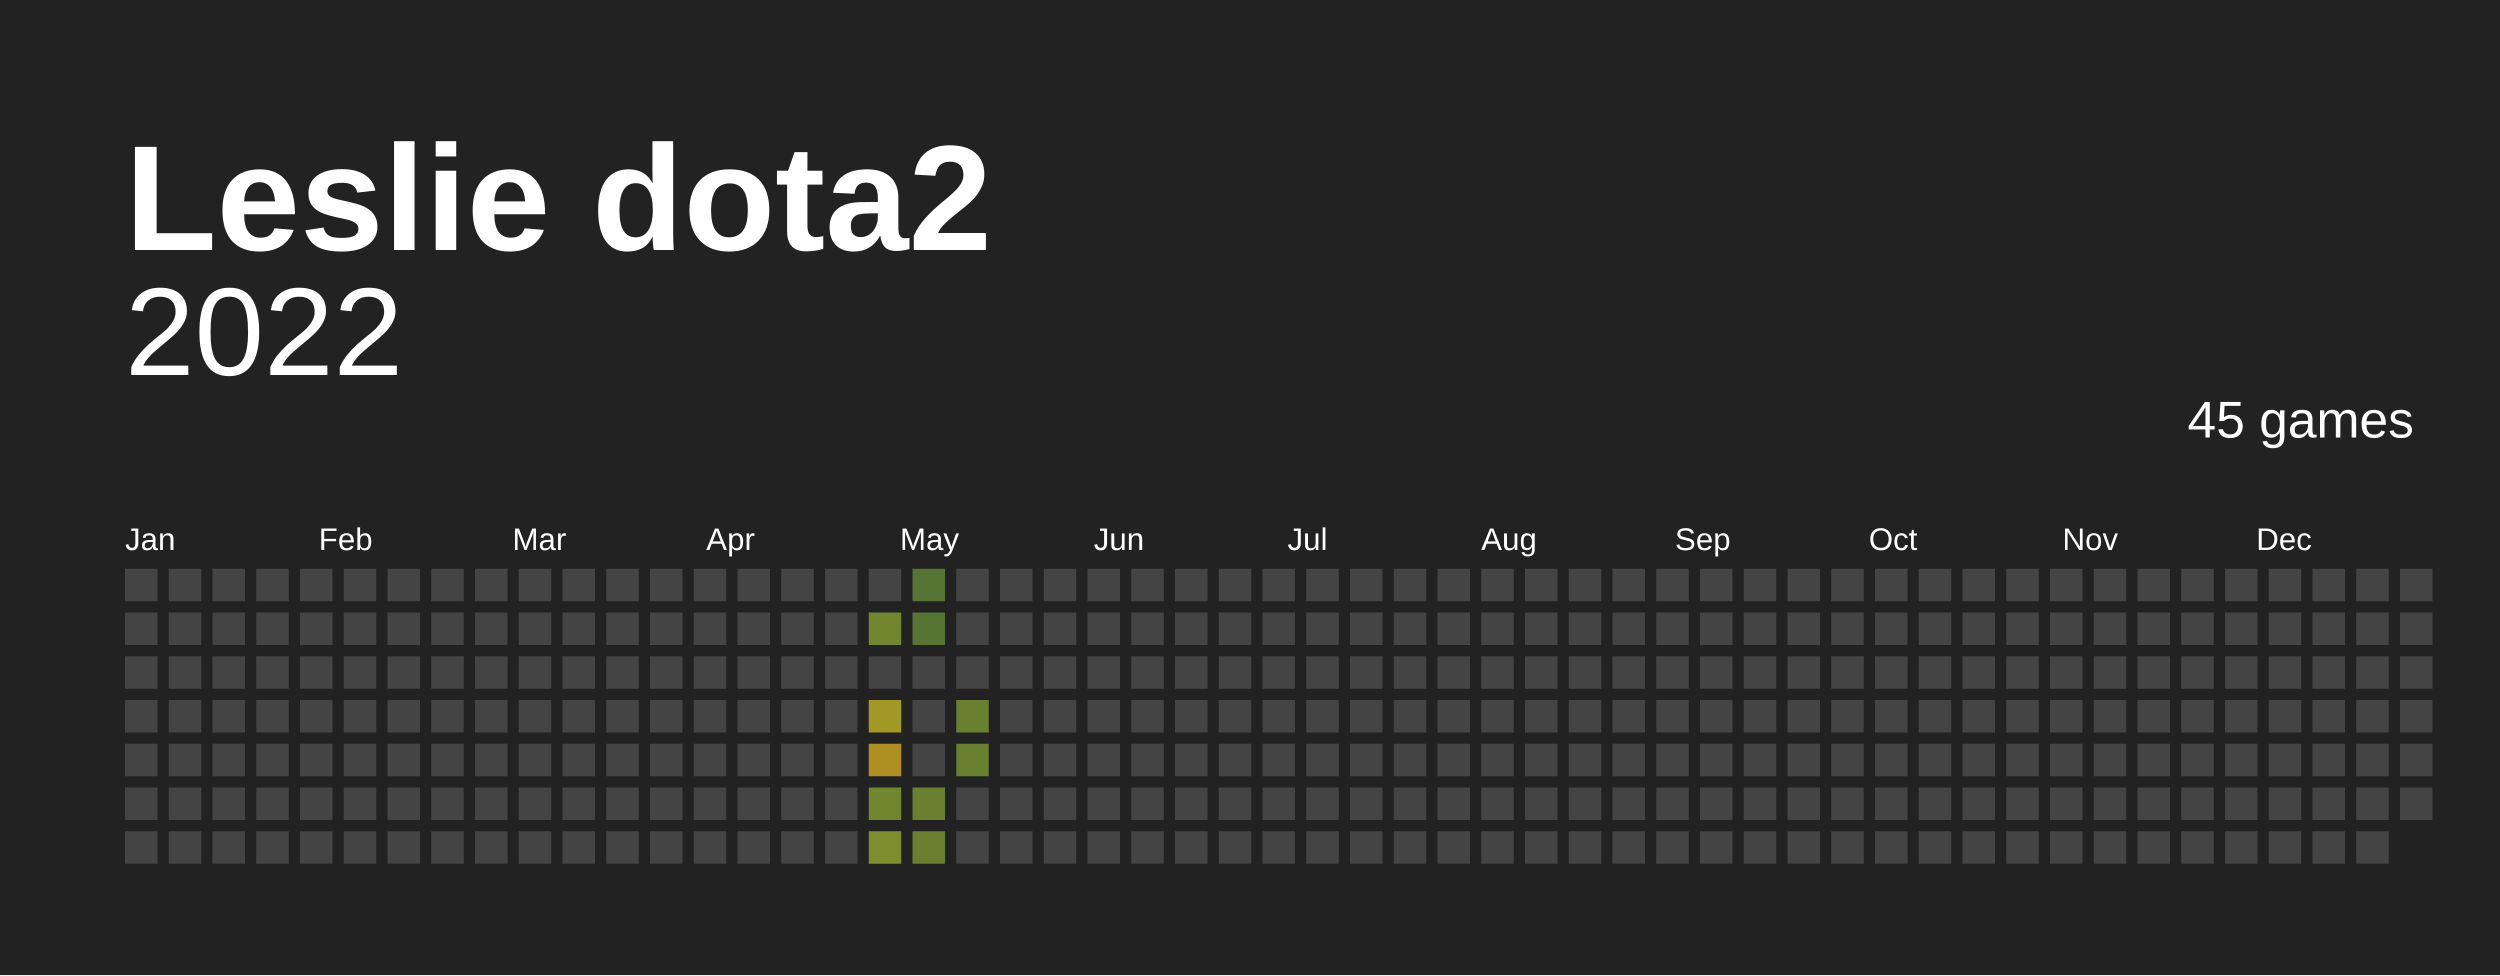
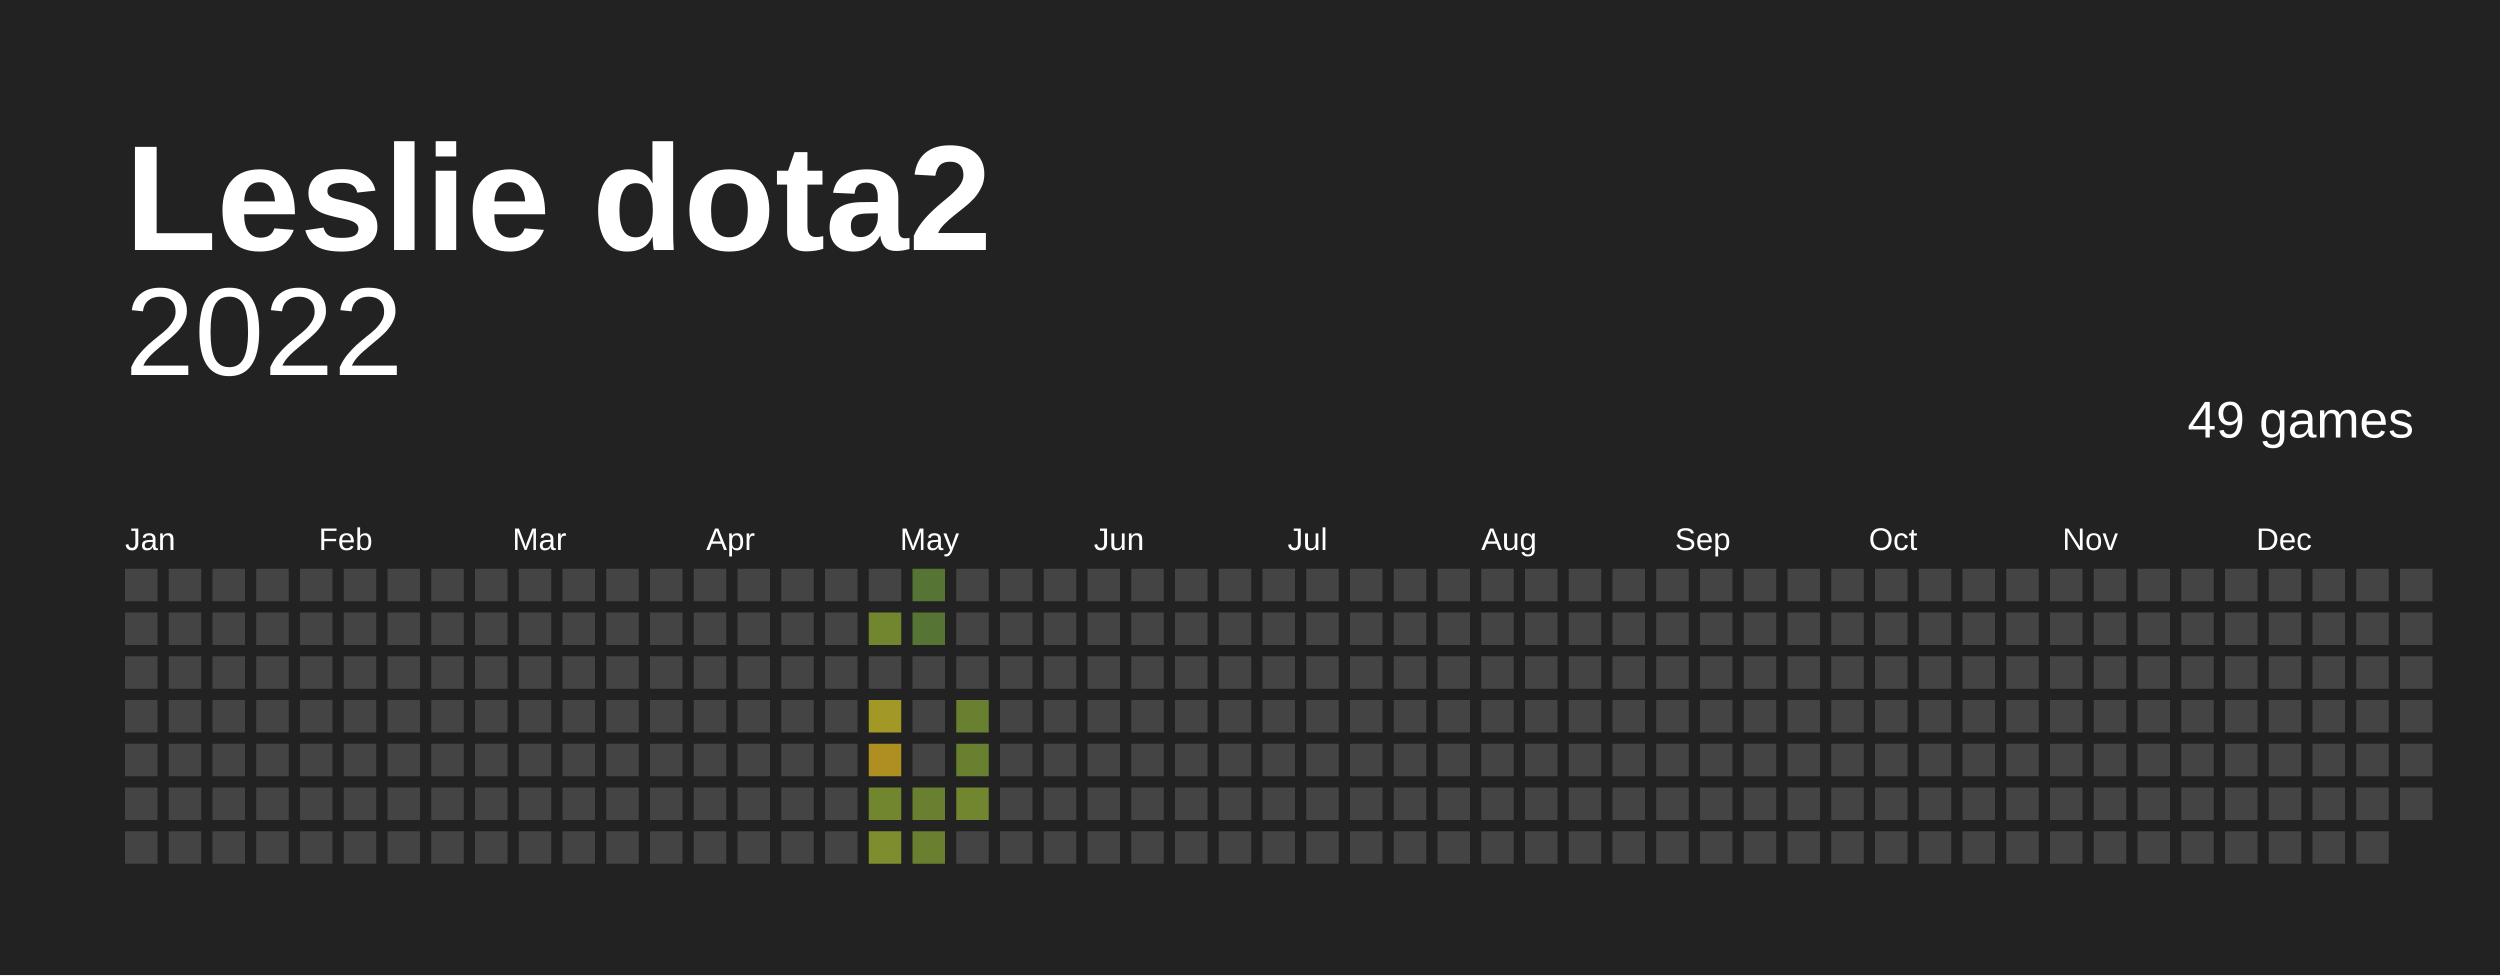
<svg xmlns="http://www.w3.org/2000/svg" baseProfile="full" height="78mm" version="1.1" viewBox="0,0,200,78" width="200mm">
  <defs />
  <rect fill="#222222" height="78" width="200" x="0" y="0" />
  <text fill="#FFFFFF" style="font-size:12px; font-family:Arial; font-weight:bold;" x="10" y="20">Leslie dota2</text>
  <text alignment-baseline="hanging" fill="#FFFFFF" style="font-size:10.0px; font-family:Arial;" x="10" y="30">2022</text>
-   <text alignment-baseline="hanging" fill="#FFFFFF" style="font-size:4.125px; font-family:Arial;" x="175" y="35">45 games</text>
+   <text alignment-baseline="hanging" fill="#FFFFFF" style="font-size:4.125px; font-family:Arial;" x="175" y="35">49 games</text>
  <text fill="#FFFFFF" style="font-size:2.5px; font-family:Arial" x="10.0" y="44">Jan</text>
  <text fill="#FFFFFF" style="font-size:2.5px; font-family:Arial" x="25.5" y="44">Feb</text>
  <text fill="#FFFFFF" style="font-size:2.5px; font-family:Arial" x="41.0" y="44">Mar</text>
  <text fill="#FFFFFF" style="font-size:2.5px; font-family:Arial" x="56.5" y="44">Apr</text>
  <text fill="#FFFFFF" style="font-size:2.5px; font-family:Arial" x="72.0" y="44">May</text>
  <text fill="#FFFFFF" style="font-size:2.5px; font-family:Arial" x="87.5" y="44">Jun</text>
  <text fill="#FFFFFF" style="font-size:2.5px; font-family:Arial" x="103.0" y="44">Jul</text>
  <text fill="#FFFFFF" style="font-size:2.5px; font-family:Arial" x="118.5" y="44">Aug</text>
  <text fill="#FFFFFF" style="font-size:2.5px; font-family:Arial" x="134.0" y="44">Sep</text>
  <text fill="#FFFFFF" style="font-size:2.5px; font-family:Arial" x="149.5" y="44">Oct</text>
  <text fill="#FFFFFF" style="font-size:2.5px; font-family:Arial" x="165.0" y="44">Nov</text>
  <text fill="#FFFFFF" style="font-size:2.5px; font-family:Arial" x="180.5" y="44">Dec</text>
  <rect fill="#444444" height="2.6" width="2.6" x="10.0" y="45.5" />
  <rect fill="#444444" height="2.6" width="2.6" x="10.0" y="49.0" />
  <rect fill="#444444" height="2.6" width="2.6" x="10.0" y="52.5" />
  <rect fill="#444444" height="2.6" width="2.6" x="10.0" y="56.0" />
  <rect fill="#444444" height="2.6" width="2.6" x="10.0" y="59.5" />
  <rect fill="#444444" height="2.6" width="2.6" x="10.0" y="63.0" />
  <rect fill="#444444" height="2.6" width="2.6" x="10.0" y="66.5" />
  <rect fill="#444444" height="2.6" width="2.6" x="13.5" y="45.5" />
  <rect fill="#444444" height="2.6" width="2.6" x="13.5" y="49.0" />
  <rect fill="#444444" height="2.6" width="2.6" x="13.5" y="52.5" />
  <rect fill="#444444" height="2.6" width="2.6" x="13.5" y="56.0" />
  <rect fill="#444444" height="2.6" width="2.6" x="13.5" y="59.5" />
  <rect fill="#444444" height="2.6" width="2.6" x="13.5" y="63.0" />
  <rect fill="#444444" height="2.6" width="2.6" x="13.5" y="66.5" />
  <rect fill="#444444" height="2.6" width="2.6" x="17.0" y="45.5" />
  <rect fill="#444444" height="2.6" width="2.6" x="17.0" y="49.0" />
  <rect fill="#444444" height="2.6" width="2.6" x="17.0" y="52.5" />
  <rect fill="#444444" height="2.6" width="2.6" x="17.0" y="56.0" />
  <rect fill="#444444" height="2.6" width="2.6" x="17.0" y="59.5" />
  <rect fill="#444444" height="2.6" width="2.6" x="17.0" y="63.0" />
  <rect fill="#444444" height="2.6" width="2.6" x="17.0" y="66.5" />
  <rect fill="#444444" height="2.6" width="2.6" x="20.5" y="45.5" />
  <rect fill="#444444" height="2.6" width="2.6" x="20.5" y="49.0" />
  <rect fill="#444444" height="2.6" width="2.6" x="20.5" y="52.5" />
  <rect fill="#444444" height="2.6" width="2.6" x="20.5" y="56.0" />
  <rect fill="#444444" height="2.6" width="2.6" x="20.5" y="59.5" />
  <rect fill="#444444" height="2.6" width="2.6" x="20.5" y="63.0" />
  <rect fill="#444444" height="2.6" width="2.6" x="20.5" y="66.5" />
  <rect fill="#444444" height="2.6" width="2.6" x="24.0" y="45.5" />
  <rect fill="#444444" height="2.6" width="2.6" x="24.0" y="49.0" />
  <rect fill="#444444" height="2.6" width="2.6" x="24.0" y="52.5" />
  <rect fill="#444444" height="2.6" width="2.6" x="24.0" y="56.0" />
  <rect fill="#444444" height="2.6" width="2.6" x="24.0" y="59.5" />
  <rect fill="#444444" height="2.6" width="2.6" x="24.0" y="63.0" />
  <rect fill="#444444" height="2.6" width="2.6" x="24.0" y="66.5" />
  <rect fill="#444444" height="2.6" width="2.6" x="27.5" y="45.5" />
  <rect fill="#444444" height="2.6" width="2.6" x="27.5" y="49.0" />
  <rect fill="#444444" height="2.6" width="2.6" x="27.5" y="52.5" />
  <rect fill="#444444" height="2.6" width="2.6" x="27.5" y="56.0" />
  <rect fill="#444444" height="2.6" width="2.6" x="27.5" y="59.5" />
  <rect fill="#444444" height="2.6" width="2.6" x="27.5" y="63.0" />
  <rect fill="#444444" height="2.6" width="2.6" x="27.5" y="66.5" />
  <rect fill="#444444" height="2.6" width="2.6" x="31.0" y="45.5" />
  <rect fill="#444444" height="2.6" width="2.6" x="31.0" y="49.0" />
  <rect fill="#444444" height="2.6" width="2.6" x="31.0" y="52.5" />
  <rect fill="#444444" height="2.6" width="2.6" x="31.0" y="56.0" />
  <rect fill="#444444" height="2.6" width="2.6" x="31.0" y="59.5" />
  <rect fill="#444444" height="2.6" width="2.6" x="31.0" y="63.0" />
  <rect fill="#444444" height="2.6" width="2.6" x="31.0" y="66.5" />
  <rect fill="#444444" height="2.6" width="2.6" x="34.5" y="45.5" />
  <rect fill="#444444" height="2.6" width="2.6" x="34.5" y="49.0" />
  <rect fill="#444444" height="2.6" width="2.6" x="34.5" y="52.5" />
  <rect fill="#444444" height="2.6" width="2.6" x="34.5" y="56.0" />
  <rect fill="#444444" height="2.6" width="2.6" x="34.5" y="59.5" />
  <rect fill="#444444" height="2.6" width="2.6" x="34.5" y="63.0" />
  <rect fill="#444444" height="2.6" width="2.6" x="34.5" y="66.5" />
  <rect fill="#444444" height="2.6" width="2.6" x="38.0" y="45.5" />
  <rect fill="#444444" height="2.6" width="2.6" x="38.0" y="49.0" />
  <rect fill="#444444" height="2.6" width="2.6" x="38.0" y="52.5" />
  <rect fill="#444444" height="2.6" width="2.6" x="38.0" y="56.0" />
  <rect fill="#444444" height="2.6" width="2.6" x="38.0" y="59.5" />
  <rect fill="#444444" height="2.6" width="2.6" x="38.0" y="63.0" />
  <rect fill="#444444" height="2.6" width="2.6" x="38.0" y="66.5" />
  <rect fill="#444444" height="2.6" width="2.6" x="41.5" y="45.5" />
  <rect fill="#444444" height="2.6" width="2.6" x="41.5" y="49.0" />
  <rect fill="#444444" height="2.6" width="2.6" x="41.5" y="52.5" />
  <rect fill="#444444" height="2.6" width="2.6" x="41.5" y="56.0" />
  <rect fill="#444444" height="2.6" width="2.6" x="41.5" y="59.5" />
  <rect fill="#444444" height="2.6" width="2.6" x="41.5" y="63.0" />
  <rect fill="#444444" height="2.6" width="2.6" x="41.5" y="66.5" />
  <rect fill="#444444" height="2.6" width="2.6" x="45.0" y="45.5" />
  <rect fill="#444444" height="2.6" width="2.6" x="45.0" y="49.0" />
  <rect fill="#444444" height="2.6" width="2.6" x="45.0" y="52.5" />
  <rect fill="#444444" height="2.6" width="2.6" x="45.0" y="56.0" />
  <rect fill="#444444" height="2.6" width="2.6" x="45.0" y="59.5" />
  <rect fill="#444444" height="2.6" width="2.6" x="45.0" y="63.0" />
  <rect fill="#444444" height="2.6" width="2.6" x="45.0" y="66.5" />
  <rect fill="#444444" height="2.6" width="2.6" x="48.5" y="45.5" />
  <rect fill="#444444" height="2.6" width="2.6" x="48.5" y="49.0" />
  <rect fill="#444444" height="2.6" width="2.6" x="48.5" y="52.5" />
  <rect fill="#444444" height="2.6" width="2.6" x="48.5" y="56.0" />
  <rect fill="#444444" height="2.6" width="2.6" x="48.5" y="59.5" />
  <rect fill="#444444" height="2.6" width="2.6" x="48.5" y="63.0" />
  <rect fill="#444444" height="2.6" width="2.6" x="48.5" y="66.5" />
  <rect fill="#444444" height="2.6" width="2.6" x="52.0" y="45.5" />
  <rect fill="#444444" height="2.6" width="2.6" x="52.0" y="49.0" />
  <rect fill="#444444" height="2.6" width="2.6" x="52.0" y="52.5" />
  <rect fill="#444444" height="2.6" width="2.6" x="52.0" y="56.0" />
  <rect fill="#444444" height="2.6" width="2.6" x="52.0" y="59.5" />
  <rect fill="#444444" height="2.6" width="2.6" x="52.0" y="63.0" />
  <rect fill="#444444" height="2.6" width="2.6" x="52.0" y="66.5" />
  <rect fill="#444444" height="2.6" width="2.6" x="55.5" y="45.5" />
  <rect fill="#444444" height="2.6" width="2.6" x="55.5" y="49.0" />
  <rect fill="#444444" height="2.6" width="2.6" x="55.5" y="52.5" />
  <rect fill="#444444" height="2.6" width="2.6" x="55.5" y="56.0" />
  <rect fill="#444444" height="2.6" width="2.6" x="55.5" y="59.5" />
  <rect fill="#444444" height="2.6" width="2.6" x="55.5" y="63.0" />
  <rect fill="#444444" height="2.6" width="2.6" x="55.5" y="66.5" />
  <rect fill="#444444" height="2.6" width="2.6" x="59.0" y="45.5" />
  <rect fill="#444444" height="2.6" width="2.6" x="59.0" y="49.0" />
  <rect fill="#444444" height="2.6" width="2.6" x="59.0" y="52.5" />
  <rect fill="#444444" height="2.6" width="2.6" x="59.0" y="56.0" />
  <rect fill="#444444" height="2.6" width="2.6" x="59.0" y="59.5" />
  <rect fill="#444444" height="2.6" width="2.6" x="59.0" y="63.0" />
  <rect fill="#444444" height="2.6" width="2.6" x="59.0" y="66.5" />
  <rect fill="#444444" height="2.6" width="2.6" x="62.5" y="45.5" />
  <rect fill="#444444" height="2.6" width="2.6" x="62.5" y="49.0" />
  <rect fill="#444444" height="2.6" width="2.6" x="62.5" y="52.5" />
  <rect fill="#444444" height="2.6" width="2.6" x="62.5" y="56.0" />
  <rect fill="#444444" height="2.6" width="2.6" x="62.5" y="59.5" />
  <rect fill="#444444" height="2.6" width="2.6" x="62.5" y="63.0" />
  <rect fill="#444444" height="2.6" width="2.6" x="62.5" y="66.5" />
  <rect fill="#444444" height="2.6" width="2.6" x="66.0" y="45.5" />
  <rect fill="#444444" height="2.6" width="2.6" x="66.0" y="49.0" />
  <rect fill="#444444" height="2.6" width="2.6" x="66.0" y="52.5" />
  <rect fill="#444444" height="2.6" width="2.6" x="66.0" y="56.0" />
  <rect fill="#444444" height="2.6" width="2.6" x="66.0" y="59.5" />
  <rect fill="#444444" height="2.6" width="2.6" x="66.0" y="63.0" />
  <rect fill="#444444" height="2.6" width="2.6" x="66.0" y="66.5" />
  <rect fill="#444444" height="2.6" width="2.6" x="69.5" y="45.5" />
  <rect fill="#72862f" height="2.6" width="2.6" x="69.5" y="49.0" />
  <rect fill="#444444" height="2.6" width="2.6" x="69.5" y="52.5" />
  <rect fill="#a19826" height="2.6" width="2.6" x="69.5" y="56.0" />
  <rect fill="#af8e22" height="2.6" width="2.6" x="69.5" y="59.5" />
  <rect fill="#72862f" height="2.6" width="2.6" x="69.5" y="63.0" />
  <rect fill="#7e8d2d" height="2.6" width="2.6" x="69.5" y="66.5" />
  <rect fill="#567433" height="2.6" width="2.6" x="73.0" y="45.5" />
  <rect fill="#567433" height="2.6" width="2.6" x="73.0" y="49.0" />
  <rect fill="#444444" height="2.6" width="2.6" x="73.0" y="52.5" />
  <rect fill="#444444" height="2.6" width="2.6" x="73.0" y="56.0" />
  <rect fill="#444444" height="2.6" width="2.6" x="73.0" y="59.5" />
  <rect fill="#688030" height="2.6" width="2.6" x="73.0" y="63.0" />
  <rect fill="#688030" height="2.6" width="2.6" x="73.0" y="66.5" />
  <rect fill="#444444" height="2.6" width="2.6" x="76.5" y="45.5" />
  <rect fill="#444444" height="2.6" width="2.6" x="76.5" y="49.0" />
  <rect fill="#444444" height="2.6" width="2.6" x="76.5" y="52.5" />
  <rect fill="#688030" height="2.6" width="2.6" x="76.5" y="56.0" />
  <rect fill="#688030" height="2.6" width="2.6" x="76.5" y="59.5" />
-   <rect fill="#444444" height="2.6" width="2.6" x="76.5" y="63.0" />
+   <rect fill="#72862f" height="2.6" width="2.6" x="76.5" y="63.0" />
  <rect fill="#444444" height="2.6" width="2.6" x="76.5" y="66.5" />
  <rect fill="#444444" height="2.6" width="2.6" x="80.0" y="45.5" />
  <rect fill="#444444" height="2.6" width="2.6" x="80.0" y="49.0" />
  <rect fill="#444444" height="2.6" width="2.6" x="80.0" y="52.5" />
  <rect fill="#444444" height="2.6" width="2.6" x="80.0" y="56.0" />
  <rect fill="#444444" height="2.6" width="2.6" x="80.0" y="59.5" />
  <rect fill="#444444" height="2.6" width="2.6" x="80.0" y="63.0" />
  <rect fill="#444444" height="2.6" width="2.6" x="80.0" y="66.5" />
  <rect fill="#444444" height="2.6" width="2.6" x="83.5" y="45.5" />
  <rect fill="#444444" height="2.6" width="2.6" x="83.5" y="49.0" />
  <rect fill="#444444" height="2.6" width="2.6" x="83.5" y="52.5" />
  <rect fill="#444444" height="2.6" width="2.6" x="83.5" y="56.0" />
  <rect fill="#444444" height="2.6" width="2.6" x="83.5" y="59.5" />
  <rect fill="#444444" height="2.6" width="2.6" x="83.5" y="63.0" />
  <rect fill="#444444" height="2.6" width="2.6" x="83.5" y="66.5" />
  <rect fill="#444444" height="2.6" width="2.6" x="87.0" y="45.5" />
  <rect fill="#444444" height="2.6" width="2.6" x="87.0" y="49.0" />
  <rect fill="#444444" height="2.6" width="2.6" x="87.0" y="52.5" />
  <rect fill="#444444" height="2.6" width="2.6" x="87.0" y="56.0" />
  <rect fill="#444444" height="2.6" width="2.6" x="87.0" y="59.5" />
  <rect fill="#444444" height="2.6" width="2.6" x="87.0" y="63.0" />
  <rect fill="#444444" height="2.6" width="2.6" x="87.0" y="66.5" />
  <rect fill="#444444" height="2.6" width="2.6" x="90.5" y="45.5" />
  <rect fill="#444444" height="2.6" width="2.6" x="90.5" y="49.0" />
  <rect fill="#444444" height="2.6" width="2.6" x="90.5" y="52.5" />
  <rect fill="#444444" height="2.6" width="2.6" x="90.5" y="56.0" />
  <rect fill="#444444" height="2.6" width="2.6" x="90.5" y="59.5" />
  <rect fill="#444444" height="2.6" width="2.6" x="90.5" y="63.0" />
  <rect fill="#444444" height="2.6" width="2.6" x="90.5" y="66.5" />
  <rect fill="#444444" height="2.6" width="2.6" x="94.0" y="45.5" />
  <rect fill="#444444" height="2.6" width="2.6" x="94.0" y="49.0" />
  <rect fill="#444444" height="2.6" width="2.6" x="94.0" y="52.5" />
  <rect fill="#444444" height="2.6" width="2.6" x="94.0" y="56.0" />
  <rect fill="#444444" height="2.6" width="2.6" x="94.0" y="59.5" />
  <rect fill="#444444" height="2.6" width="2.6" x="94.0" y="63.0" />
  <rect fill="#444444" height="2.6" width="2.6" x="94.0" y="66.5" />
  <rect fill="#444444" height="2.6" width="2.6" x="97.5" y="45.5" />
  <rect fill="#444444" height="2.6" width="2.6" x="97.5" y="49.0" />
  <rect fill="#444444" height="2.6" width="2.6" x="97.5" y="52.5" />
  <rect fill="#444444" height="2.6" width="2.6" x="97.5" y="56.0" />
  <rect fill="#444444" height="2.6" width="2.6" x="97.5" y="59.5" />
  <rect fill="#444444" height="2.6" width="2.6" x="97.5" y="63.0" />
  <rect fill="#444444" height="2.6" width="2.6" x="97.5" y="66.5" />
  <rect fill="#444444" height="2.6" width="2.6" x="101.0" y="45.5" />
  <rect fill="#444444" height="2.6" width="2.6" x="101.0" y="49.0" />
  <rect fill="#444444" height="2.6" width="2.6" x="101.0" y="52.5" />
  <rect fill="#444444" height="2.6" width="2.6" x="101.0" y="56.0" />
  <rect fill="#444444" height="2.6" width="2.6" x="101.0" y="59.5" />
  <rect fill="#444444" height="2.6" width="2.6" x="101.0" y="63.0" />
  <rect fill="#444444" height="2.6" width="2.6" x="101.0" y="66.5" />
  <rect fill="#444444" height="2.6" width="2.6" x="104.5" y="45.5" />
  <rect fill="#444444" height="2.6" width="2.6" x="104.5" y="49.0" />
  <rect fill="#444444" height="2.6" width="2.6" x="104.5" y="52.5" />
  <rect fill="#444444" height="2.6" width="2.6" x="104.5" y="56.0" />
  <rect fill="#444444" height="2.6" width="2.6" x="104.5" y="59.5" />
  <rect fill="#444444" height="2.6" width="2.6" x="104.5" y="63.0" />
  <rect fill="#444444" height="2.6" width="2.6" x="104.5" y="66.5" />
  <rect fill="#444444" height="2.6" width="2.6" x="108.0" y="45.5" />
  <rect fill="#444444" height="2.6" width="2.6" x="108.0" y="49.0" />
  <rect fill="#444444" height="2.6" width="2.6" x="108.0" y="52.5" />
  <rect fill="#444444" height="2.6" width="2.6" x="108.0" y="56.0" />
  <rect fill="#444444" height="2.6" width="2.6" x="108.0" y="59.5" />
  <rect fill="#444444" height="2.6" width="2.6" x="108.0" y="63.0" />
  <rect fill="#444444" height="2.6" width="2.6" x="108.0" y="66.5" />
  <rect fill="#444444" height="2.6" width="2.6" x="111.5" y="45.5" />
  <rect fill="#444444" height="2.6" width="2.6" x="111.5" y="49.0" />
  <rect fill="#444444" height="2.6" width="2.6" x="111.5" y="52.5" />
  <rect fill="#444444" height="2.6" width="2.6" x="111.5" y="56.0" />
  <rect fill="#444444" height="2.6" width="2.6" x="111.5" y="59.5" />
  <rect fill="#444444" height="2.6" width="2.6" x="111.5" y="63.0" />
  <rect fill="#444444" height="2.6" width="2.6" x="111.5" y="66.5" />
  <rect fill="#444444" height="2.6" width="2.6" x="115.0" y="45.5" />
  <rect fill="#444444" height="2.6" width="2.6" x="115.0" y="49.0" />
  <rect fill="#444444" height="2.6" width="2.6" x="115.0" y="52.5" />
  <rect fill="#444444" height="2.6" width="2.6" x="115.0" y="56.0" />
  <rect fill="#444444" height="2.6" width="2.6" x="115.0" y="59.5" />
  <rect fill="#444444" height="2.6" width="2.6" x="115.0" y="63.0" />
  <rect fill="#444444" height="2.6" width="2.6" x="115.0" y="66.5" />
  <rect fill="#444444" height="2.6" width="2.6" x="118.5" y="45.5" />
  <rect fill="#444444" height="2.6" width="2.6" x="118.5" y="49.0" />
  <rect fill="#444444" height="2.6" width="2.6" x="118.5" y="52.5" />
  <rect fill="#444444" height="2.6" width="2.6" x="118.5" y="56.0" />
  <rect fill="#444444" height="2.6" width="2.6" x="118.5" y="59.5" />
  <rect fill="#444444" height="2.6" width="2.6" x="118.5" y="63.0" />
  <rect fill="#444444" height="2.6" width="2.6" x="118.5" y="66.5" />
  <rect fill="#444444" height="2.6" width="2.6" x="122.0" y="45.5" />
  <rect fill="#444444" height="2.6" width="2.6" x="122.0" y="49.0" />
  <rect fill="#444444" height="2.6" width="2.6" x="122.0" y="52.5" />
  <rect fill="#444444" height="2.6" width="2.6" x="122.0" y="56.0" />
  <rect fill="#444444" height="2.6" width="2.6" x="122.0" y="59.5" />
  <rect fill="#444444" height="2.6" width="2.6" x="122.0" y="63.0" />
  <rect fill="#444444" height="2.6" width="2.6" x="122.0" y="66.5" />
  <rect fill="#444444" height="2.6" width="2.6" x="125.5" y="45.5" />
  <rect fill="#444444" height="2.6" width="2.6" x="125.5" y="49.0" />
  <rect fill="#444444" height="2.6" width="2.6" x="125.5" y="52.5" />
  <rect fill="#444444" height="2.6" width="2.6" x="125.5" y="56.0" />
  <rect fill="#444444" height="2.6" width="2.6" x="125.5" y="59.5" />
  <rect fill="#444444" height="2.6" width="2.6" x="125.5" y="63.0" />
  <rect fill="#444444" height="2.6" width="2.6" x="125.5" y="66.5" />
  <rect fill="#444444" height="2.6" width="2.6" x="129.0" y="45.5" />
  <rect fill="#444444" height="2.6" width="2.6" x="129.0" y="49.0" />
  <rect fill="#444444" height="2.6" width="2.6" x="129.0" y="52.5" />
  <rect fill="#444444" height="2.6" width="2.6" x="129.0" y="56.0" />
  <rect fill="#444444" height="2.6" width="2.6" x="129.0" y="59.5" />
  <rect fill="#444444" height="2.6" width="2.6" x="129.0" y="63.0" />
  <rect fill="#444444" height="2.6" width="2.6" x="129.0" y="66.5" />
  <rect fill="#444444" height="2.6" width="2.6" x="132.5" y="45.5" />
  <rect fill="#444444" height="2.6" width="2.6" x="132.5" y="49.0" />
  <rect fill="#444444" height="2.6" width="2.6" x="132.5" y="52.5" />
  <rect fill="#444444" height="2.6" width="2.6" x="132.5" y="56.0" />
  <rect fill="#444444" height="2.6" width="2.6" x="132.5" y="59.5" />
  <rect fill="#444444" height="2.6" width="2.6" x="132.5" y="63.0" />
  <rect fill="#444444" height="2.6" width="2.6" x="132.5" y="66.5" />
  <rect fill="#444444" height="2.6" width="2.6" x="136.0" y="45.5" />
  <rect fill="#444444" height="2.6" width="2.6" x="136.0" y="49.0" />
  <rect fill="#444444" height="2.6" width="2.6" x="136.0" y="52.5" />
  <rect fill="#444444" height="2.6" width="2.6" x="136.0" y="56.0" />
  <rect fill="#444444" height="2.6" width="2.6" x="136.0" y="59.5" />
  <rect fill="#444444" height="2.6" width="2.6" x="136.0" y="63.0" />
  <rect fill="#444444" height="2.6" width="2.6" x="136.0" y="66.5" />
  <rect fill="#444444" height="2.6" width="2.6" x="139.5" y="45.5" />
  <rect fill="#444444" height="2.6" width="2.6" x="139.5" y="49.0" />
  <rect fill="#444444" height="2.6" width="2.6" x="139.5" y="52.5" />
  <rect fill="#444444" height="2.6" width="2.6" x="139.5" y="56.0" />
  <rect fill="#444444" height="2.6" width="2.6" x="139.5" y="59.5" />
  <rect fill="#444444" height="2.6" width="2.6" x="139.5" y="63.0" />
  <rect fill="#444444" height="2.6" width="2.6" x="139.5" y="66.5" />
  <rect fill="#444444" height="2.6" width="2.6" x="143.0" y="45.5" />
  <rect fill="#444444" height="2.6" width="2.6" x="143.0" y="49.0" />
  <rect fill="#444444" height="2.6" width="2.6" x="143.0" y="52.5" />
  <rect fill="#444444" height="2.6" width="2.6" x="143.0" y="56.0" />
  <rect fill="#444444" height="2.6" width="2.6" x="143.0" y="59.5" />
  <rect fill="#444444" height="2.6" width="2.6" x="143.0" y="63.0" />
  <rect fill="#444444" height="2.6" width="2.6" x="143.0" y="66.5" />
  <rect fill="#444444" height="2.6" width="2.6" x="146.5" y="45.5" />
  <rect fill="#444444" height="2.6" width="2.6" x="146.5" y="49.0" />
  <rect fill="#444444" height="2.6" width="2.6" x="146.5" y="52.5" />
  <rect fill="#444444" height="2.6" width="2.6" x="146.5" y="56.0" />
  <rect fill="#444444" height="2.6" width="2.6" x="146.5" y="59.5" />
  <rect fill="#444444" height="2.6" width="2.6" x="146.5" y="63.0" />
  <rect fill="#444444" height="2.6" width="2.6" x="146.5" y="66.5" />
  <rect fill="#444444" height="2.6" width="2.6" x="150.0" y="45.5" />
  <rect fill="#444444" height="2.6" width="2.6" x="150.0" y="49.0" />
  <rect fill="#444444" height="2.6" width="2.6" x="150.0" y="52.5" />
  <rect fill="#444444" height="2.6" width="2.6" x="150.0" y="56.0" />
  <rect fill="#444444" height="2.6" width="2.6" x="150.0" y="59.5" />
  <rect fill="#444444" height="2.6" width="2.6" x="150.0" y="63.0" />
  <rect fill="#444444" height="2.6" width="2.6" x="150.0" y="66.5" />
  <rect fill="#444444" height="2.6" width="2.6" x="153.5" y="45.5" />
  <rect fill="#444444" height="2.6" width="2.6" x="153.5" y="49.0" />
  <rect fill="#444444" height="2.6" width="2.6" x="153.5" y="52.5" />
  <rect fill="#444444" height="2.6" width="2.6" x="153.5" y="56.0" />
  <rect fill="#444444" height="2.6" width="2.6" x="153.5" y="59.5" />
  <rect fill="#444444" height="2.6" width="2.6" x="153.5" y="63.0" />
  <rect fill="#444444" height="2.6" width="2.6" x="153.5" y="66.5" />
  <rect fill="#444444" height="2.6" width="2.6" x="157.0" y="45.5" />
  <rect fill="#444444" height="2.6" width="2.6" x="157.0" y="49.0" />
  <rect fill="#444444" height="2.6" width="2.6" x="157.0" y="52.5" />
  <rect fill="#444444" height="2.6" width="2.6" x="157.0" y="56.0" />
  <rect fill="#444444" height="2.6" width="2.6" x="157.0" y="59.5" />
  <rect fill="#444444" height="2.6" width="2.6" x="157.0" y="63.0" />
  <rect fill="#444444" height="2.6" width="2.6" x="157.0" y="66.5" />
  <rect fill="#444444" height="2.6" width="2.6" x="160.5" y="45.5" />
  <rect fill="#444444" height="2.6" width="2.6" x="160.5" y="49.0" />
  <rect fill="#444444" height="2.6" width="2.6" x="160.5" y="52.5" />
  <rect fill="#444444" height="2.6" width="2.6" x="160.5" y="56.0" />
  <rect fill="#444444" height="2.6" width="2.6" x="160.5" y="59.5" />
  <rect fill="#444444" height="2.6" width="2.6" x="160.5" y="63.0" />
  <rect fill="#444444" height="2.6" width="2.6" x="160.5" y="66.5" />
  <rect fill="#444444" height="2.6" width="2.6" x="164.0" y="45.5" />
  <rect fill="#444444" height="2.6" width="2.6" x="164.0" y="49.0" />
  <rect fill="#444444" height="2.6" width="2.6" x="164.0" y="52.5" />
  <rect fill="#444444" height="2.6" width="2.6" x="164.0" y="56.0" />
  <rect fill="#444444" height="2.6" width="2.6" x="164.0" y="59.5" />
  <rect fill="#444444" height="2.6" width="2.6" x="164.0" y="63.0" />
  <rect fill="#444444" height="2.6" width="2.6" x="164.0" y="66.5" />
  <rect fill="#444444" height="2.6" width="2.6" x="167.5" y="45.5" />
  <rect fill="#444444" height="2.6" width="2.6" x="167.5" y="49.0" />
  <rect fill="#444444" height="2.6" width="2.6" x="167.5" y="52.5" />
  <rect fill="#444444" height="2.6" width="2.6" x="167.5" y="56.0" />
  <rect fill="#444444" height="2.6" width="2.6" x="167.5" y="59.5" />
  <rect fill="#444444" height="2.6" width="2.6" x="167.5" y="63.0" />
  <rect fill="#444444" height="2.6" width="2.6" x="167.5" y="66.5" />
  <rect fill="#444444" height="2.6" width="2.6" x="171.0" y="45.5" />
  <rect fill="#444444" height="2.6" width="2.6" x="171.0" y="49.0" />
  <rect fill="#444444" height="2.6" width="2.6" x="171.0" y="52.5" />
  <rect fill="#444444" height="2.6" width="2.6" x="171.0" y="56.0" />
  <rect fill="#444444" height="2.6" width="2.6" x="171.0" y="59.5" />
  <rect fill="#444444" height="2.6" width="2.6" x="171.0" y="63.0" />
  <rect fill="#444444" height="2.6" width="2.6" x="171.0" y="66.5" />
  <rect fill="#444444" height="2.6" width="2.6" x="174.5" y="45.5" />
  <rect fill="#444444" height="2.6" width="2.6" x="174.5" y="49.0" />
  <rect fill="#444444" height="2.6" width="2.6" x="174.5" y="52.5" />
  <rect fill="#444444" height="2.6" width="2.6" x="174.5" y="56.0" />
  <rect fill="#444444" height="2.6" width="2.6" x="174.5" y="59.5" />
  <rect fill="#444444" height="2.6" width="2.6" x="174.5" y="63.0" />
  <rect fill="#444444" height="2.6" width="2.6" x="174.5" y="66.5" />
  <rect fill="#444444" height="2.6" width="2.6" x="178.0" y="45.5" />
  <rect fill="#444444" height="2.6" width="2.6" x="178.0" y="49.0" />
  <rect fill="#444444" height="2.6" width="2.6" x="178.0" y="52.5" />
  <rect fill="#444444" height="2.6" width="2.6" x="178.0" y="56.0" />
  <rect fill="#444444" height="2.6" width="2.6" x="178.0" y="59.5" />
  <rect fill="#444444" height="2.6" width="2.6" x="178.0" y="63.0" />
  <rect fill="#444444" height="2.6" width="2.6" x="178.0" y="66.5" />
  <rect fill="#444444" height="2.6" width="2.6" x="181.5" y="45.5" />
  <rect fill="#444444" height="2.6" width="2.6" x="181.5" y="49.0" />
  <rect fill="#444444" height="2.6" width="2.6" x="181.5" y="52.5" />
  <rect fill="#444444" height="2.6" width="2.6" x="181.5" y="56.0" />
  <rect fill="#444444" height="2.6" width="2.6" x="181.5" y="59.5" />
  <rect fill="#444444" height="2.6" width="2.6" x="181.5" y="63.0" />
  <rect fill="#444444" height="2.6" width="2.6" x="181.5" y="66.5" />
  <rect fill="#444444" height="2.6" width="2.6" x="185.0" y="45.5" />
  <rect fill="#444444" height="2.6" width="2.6" x="185.0" y="49.0" />
  <rect fill="#444444" height="2.6" width="2.6" x="185.0" y="52.5" />
  <rect fill="#444444" height="2.6" width="2.6" x="185.0" y="56.0" />
  <rect fill="#444444" height="2.6" width="2.6" x="185.0" y="59.5" />
  <rect fill="#444444" height="2.6" width="2.6" x="185.0" y="63.0" />
  <rect fill="#444444" height="2.6" width="2.6" x="185.0" y="66.5" />
  <rect fill="#444444" height="2.6" width="2.6" x="188.5" y="45.5" />
  <rect fill="#444444" height="2.6" width="2.6" x="188.5" y="49.0" />
  <rect fill="#444444" height="2.6" width="2.6" x="188.5" y="52.5" />
  <rect fill="#444444" height="2.6" width="2.6" x="188.5" y="56.0" />
  <rect fill="#444444" height="2.6" width="2.6" x="188.5" y="59.5" />
  <rect fill="#444444" height="2.6" width="2.6" x="188.5" y="63.0" />
  <rect fill="#444444" height="2.6" width="2.6" x="188.5" y="66.5" />
  <rect fill="#444444" height="2.6" width="2.6" x="192.0" y="45.5" />
  <rect fill="#444444" height="2.6" width="2.6" x="192.0" y="49.0" />
  <rect fill="#444444" height="2.6" width="2.6" x="192.0" y="52.5" />
  <rect fill="#444444" height="2.6" width="2.6" x="192.0" y="56.0" />
  <rect fill="#444444" height="2.6" width="2.6" x="192.0" y="59.5" />
  <rect fill="#444444" height="2.6" width="2.6" x="192.0" y="63.0" />
</svg>
